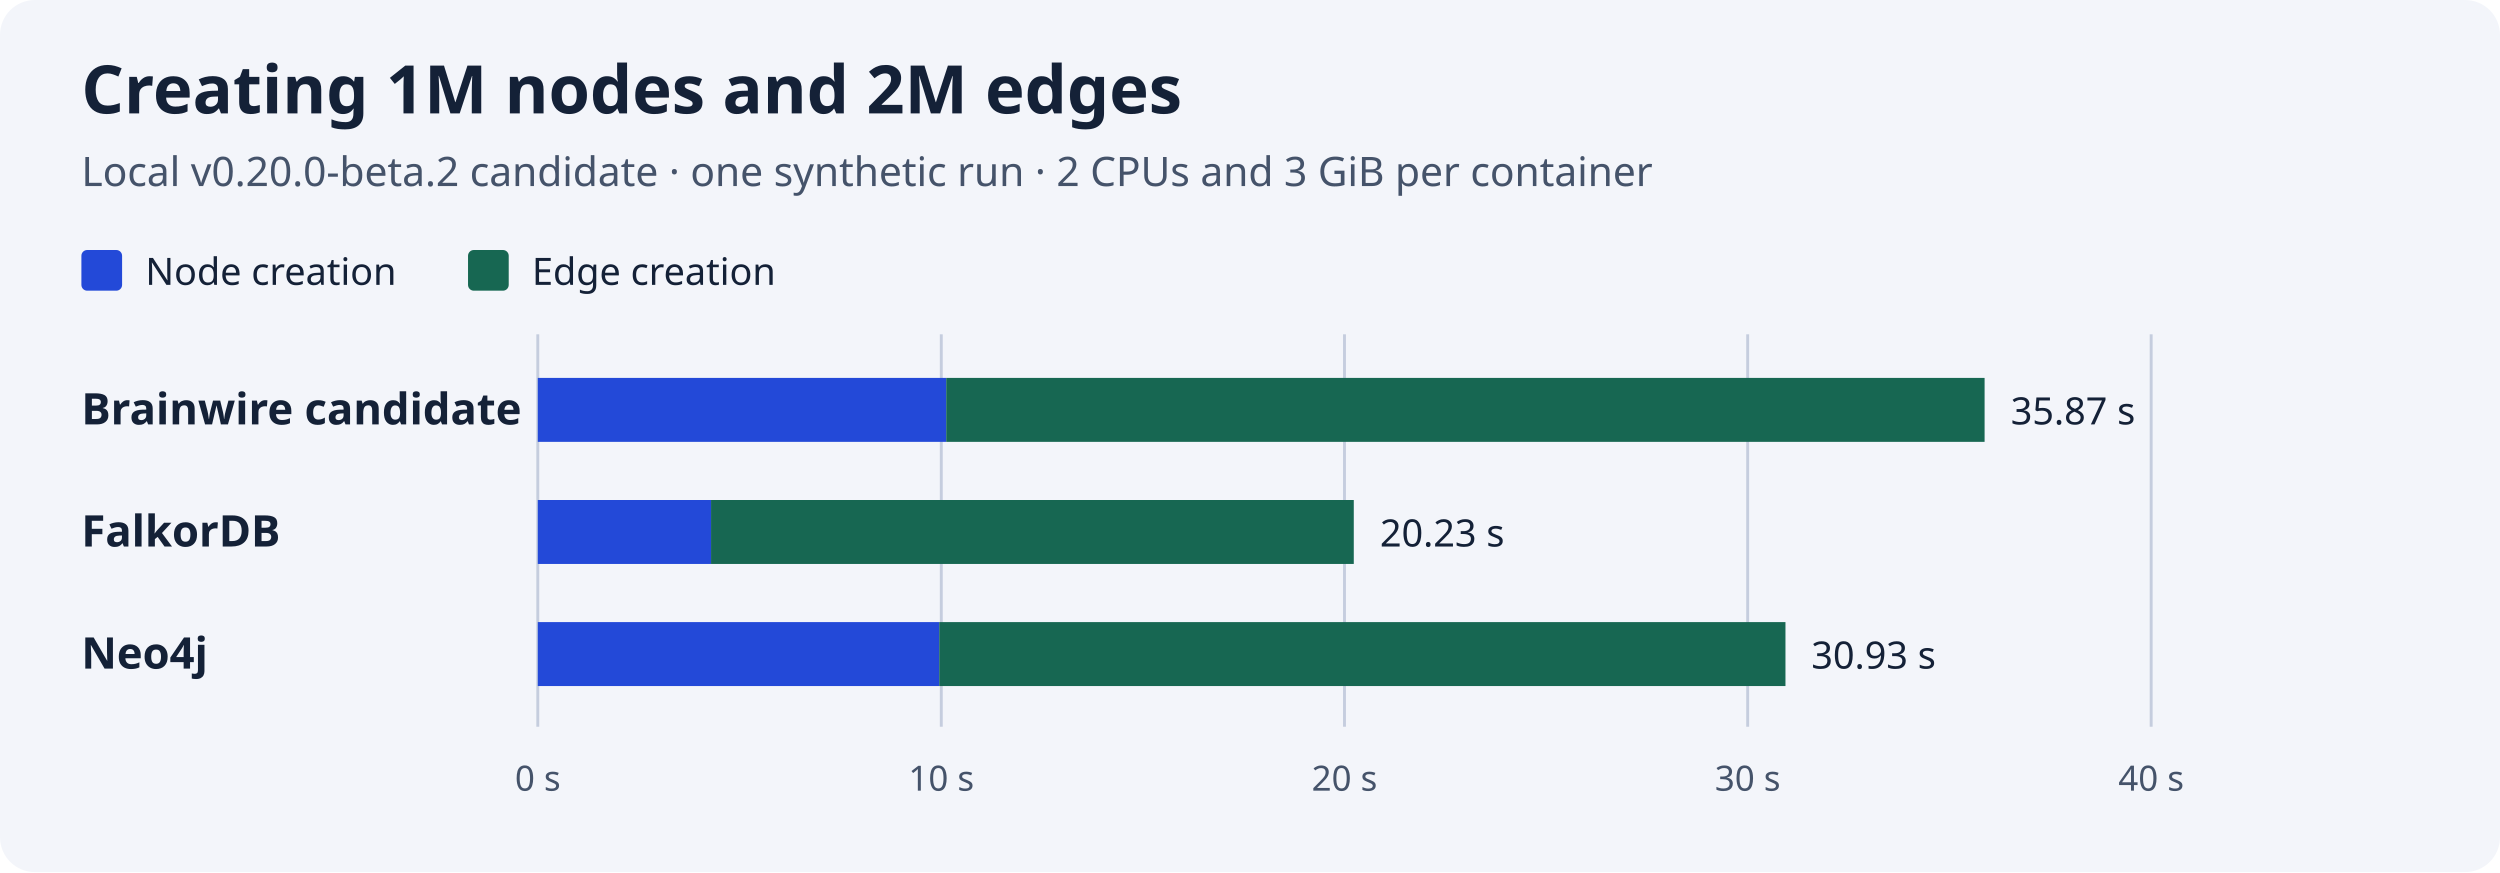
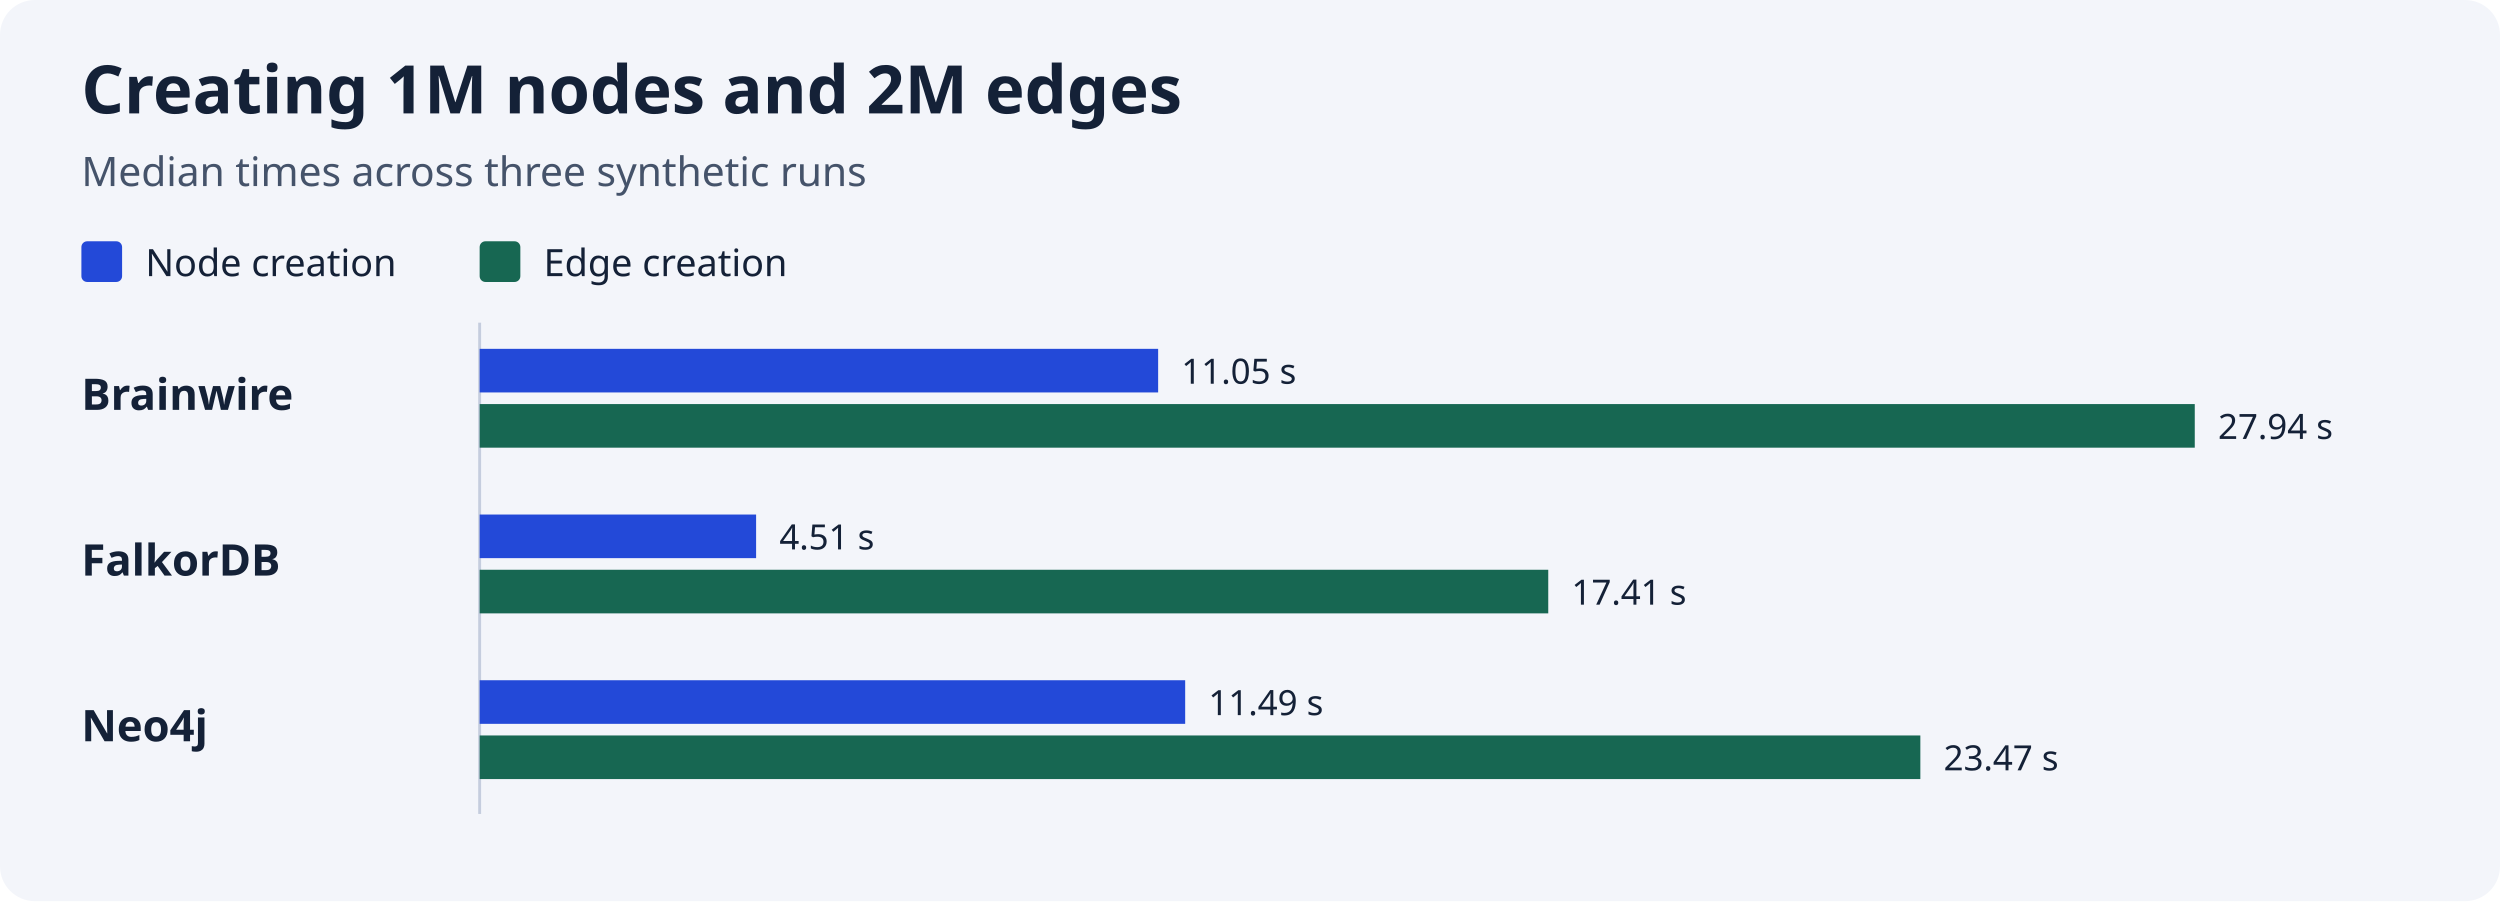
- <svg xmlns="http://www.w3.org/2000/svg" width="860" height="300" viewBox="0 0 860 300" role="img" aria-labelledby="title desc">
-   <rect width="860" height="300" rx="12" fill="#f3f5fa" />
+ <svg xmlns="http://www.w3.org/2000/svg" width="860" height="310" viewBox="0 0 860 310" role="img" aria-labelledby="title desc">
+   <rect width="860" height="310" rx="12" fill="#f3f5fa" />
  <g font-family="system-ui, sans-serif" fill="#142137">
    <text x="28" y="39" font-weight="700" font-size="23">Creating 1M nodes and 2M edges</text>
-     <text x="28" y="64" fill="#45536a" font-size="14">Local v0.20.0-beta.2 candidate · one synthetic run · 2 CPUs and 3 GiB per container</text>
-     <rect x="28" y="86" width="14" height="14" rx="2" fill="#2349d8" />
-     <text x="50" y="98" font-size="13">Node creation</text>
-     <rect x="161" y="86" width="14" height="14" rx="2" fill="#176752" />
-     <text x="183" y="98" font-size="13">Edge creation</text>
-     <path d="M185.0 115v135" stroke="#c5cdde" />
-     <text x="185.0" y="272" text-anchor="middle" fill="#45536a" font-size="12">0 s</text>
-     <path d="M323.8 115v135" stroke="#c5cdde" />
-     <text x="323.8" y="272" text-anchor="middle" fill="#45536a" font-size="12">10 s</text>
-     <path d="M462.5 115v135" stroke="#c5cdde" />
-     <text x="462.5" y="272" text-anchor="middle" fill="#45536a" font-size="12">20 s</text>
-     <path d="M601.2 115v135" stroke="#c5cdde" />
-     <text x="601.2" y="272" text-anchor="middle" fill="#45536a" font-size="12">30 s</text>
-     <path d="M740.0 115v135" stroke="#c5cdde" />
-     <text x="740.0" y="272" text-anchor="middle" fill="#45536a" font-size="12">40 s</text>
-     <text x="28" y="146" font-weight="600" font-size="15">Brainwire candidate</text>
-     <rect x="185" y="130" width="140.5" height="22" fill="#2349d8" />
-     <rect x="325.5" y="130" width="357.2" height="22" fill="#176752" />
-     <text x="691.7" y="146" font-size="13">35.87 s</text>
-     <text x="28" y="188" font-weight="600" font-size="15">FalkorDB</text>
-     <rect x="185" y="172" width="59.6" height="22" fill="#2349d8" />
-     <rect x="244.6" y="172" width="221.1" height="22" fill="#176752" />
-     <text x="474.7" y="188" font-size="13">20.23 s</text>
-     <text x="28" y="230" font-weight="600" font-size="15">Neo4j</text>
-     <rect x="185" y="214" width="138.1" height="22" fill="#2349d8" />
-     <rect x="323.1" y="214" width="291.1" height="22" fill="#176752" />
-     <text x="623.1" y="230" font-size="13">30.93 s</text>
+     <text x="28" y="64" fill="#45536a" font-size="14">Median times across three synthetic runs</text>
+     <rect x="28" y="83" width="14" height="14" rx="2" fill="#2349d8" />
+     <text x="50" y="95" font-size="13">Node creation</text>
+     <rect x="165" y="83" width="14" height="14" rx="2" fill="#176752" />
+     <text x="187" y="95" font-size="13">Edge creation</text>
+     <path d="M165 111v169" stroke="#c5cdde" />
+     <text x="28" y="141" font-size="15" font-weight="600">Brainwire</text>
+     <rect x="165" y="120" width="233.4" height="15" fill="#2349d8" />
+     <text x="406.4" y="132" font-size="12">11.05 s</text>
+     <rect x="165" y="139" width="590.0" height="15" fill="#176752" />
+     <text x="763.0" y="151" font-size="12">27.94 s</text>
+     <text x="28" y="198" font-size="15" font-weight="600">FalkorDB</text>
+     <rect x="165" y="177" width="95.1" height="15" fill="#2349d8" />
+     <text x="268.1" y="189" font-size="12">4.51 s</text>
+     <rect x="165" y="196" width="367.6" height="15" fill="#176752" />
+     <text x="540.6" y="208" font-size="12">17.41 s</text>
+     <text x="28" y="255" font-size="15" font-weight="600">Neo4j</text>
+     <rect x="165" y="234" width="242.7" height="15" fill="#2349d8" />
+     <text x="415.7" y="246" font-size="12">11.49 s</text>
+     <rect x="165" y="253" width="495.6" height="15" fill="#176752" />
+     <text x="668.6" y="265" font-size="12">23.47 s</text>
  </g>
</svg>
